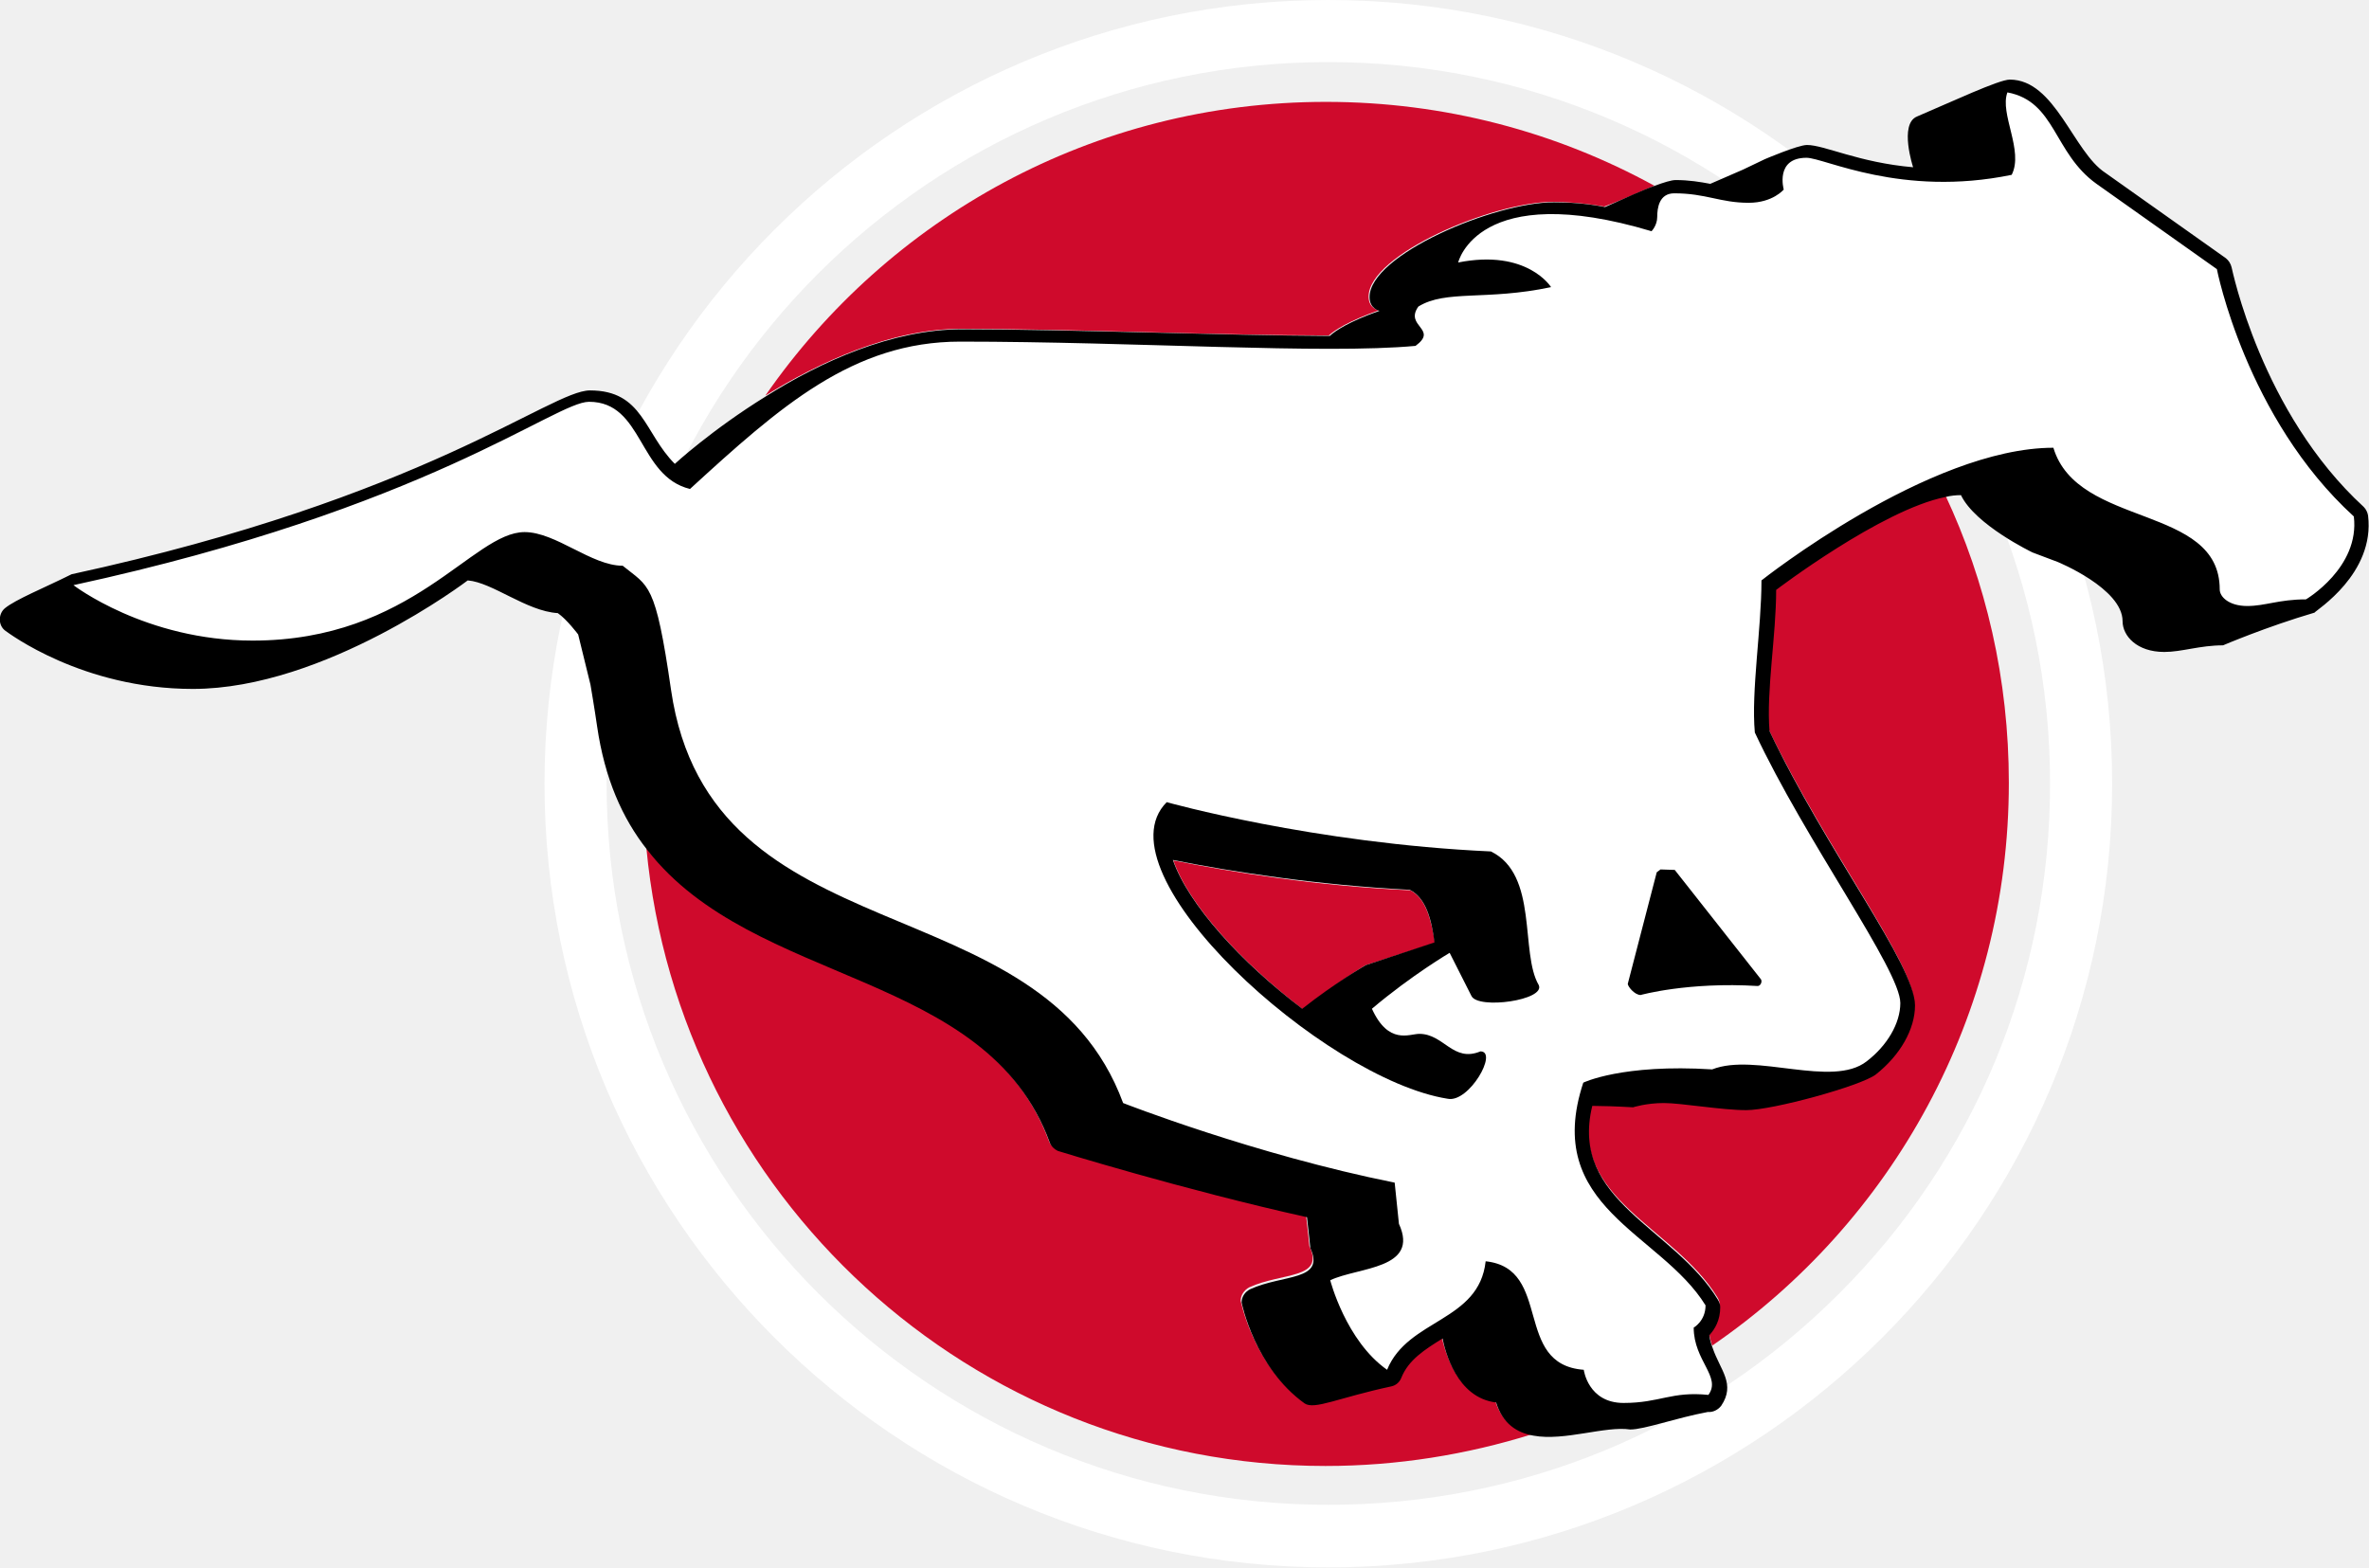
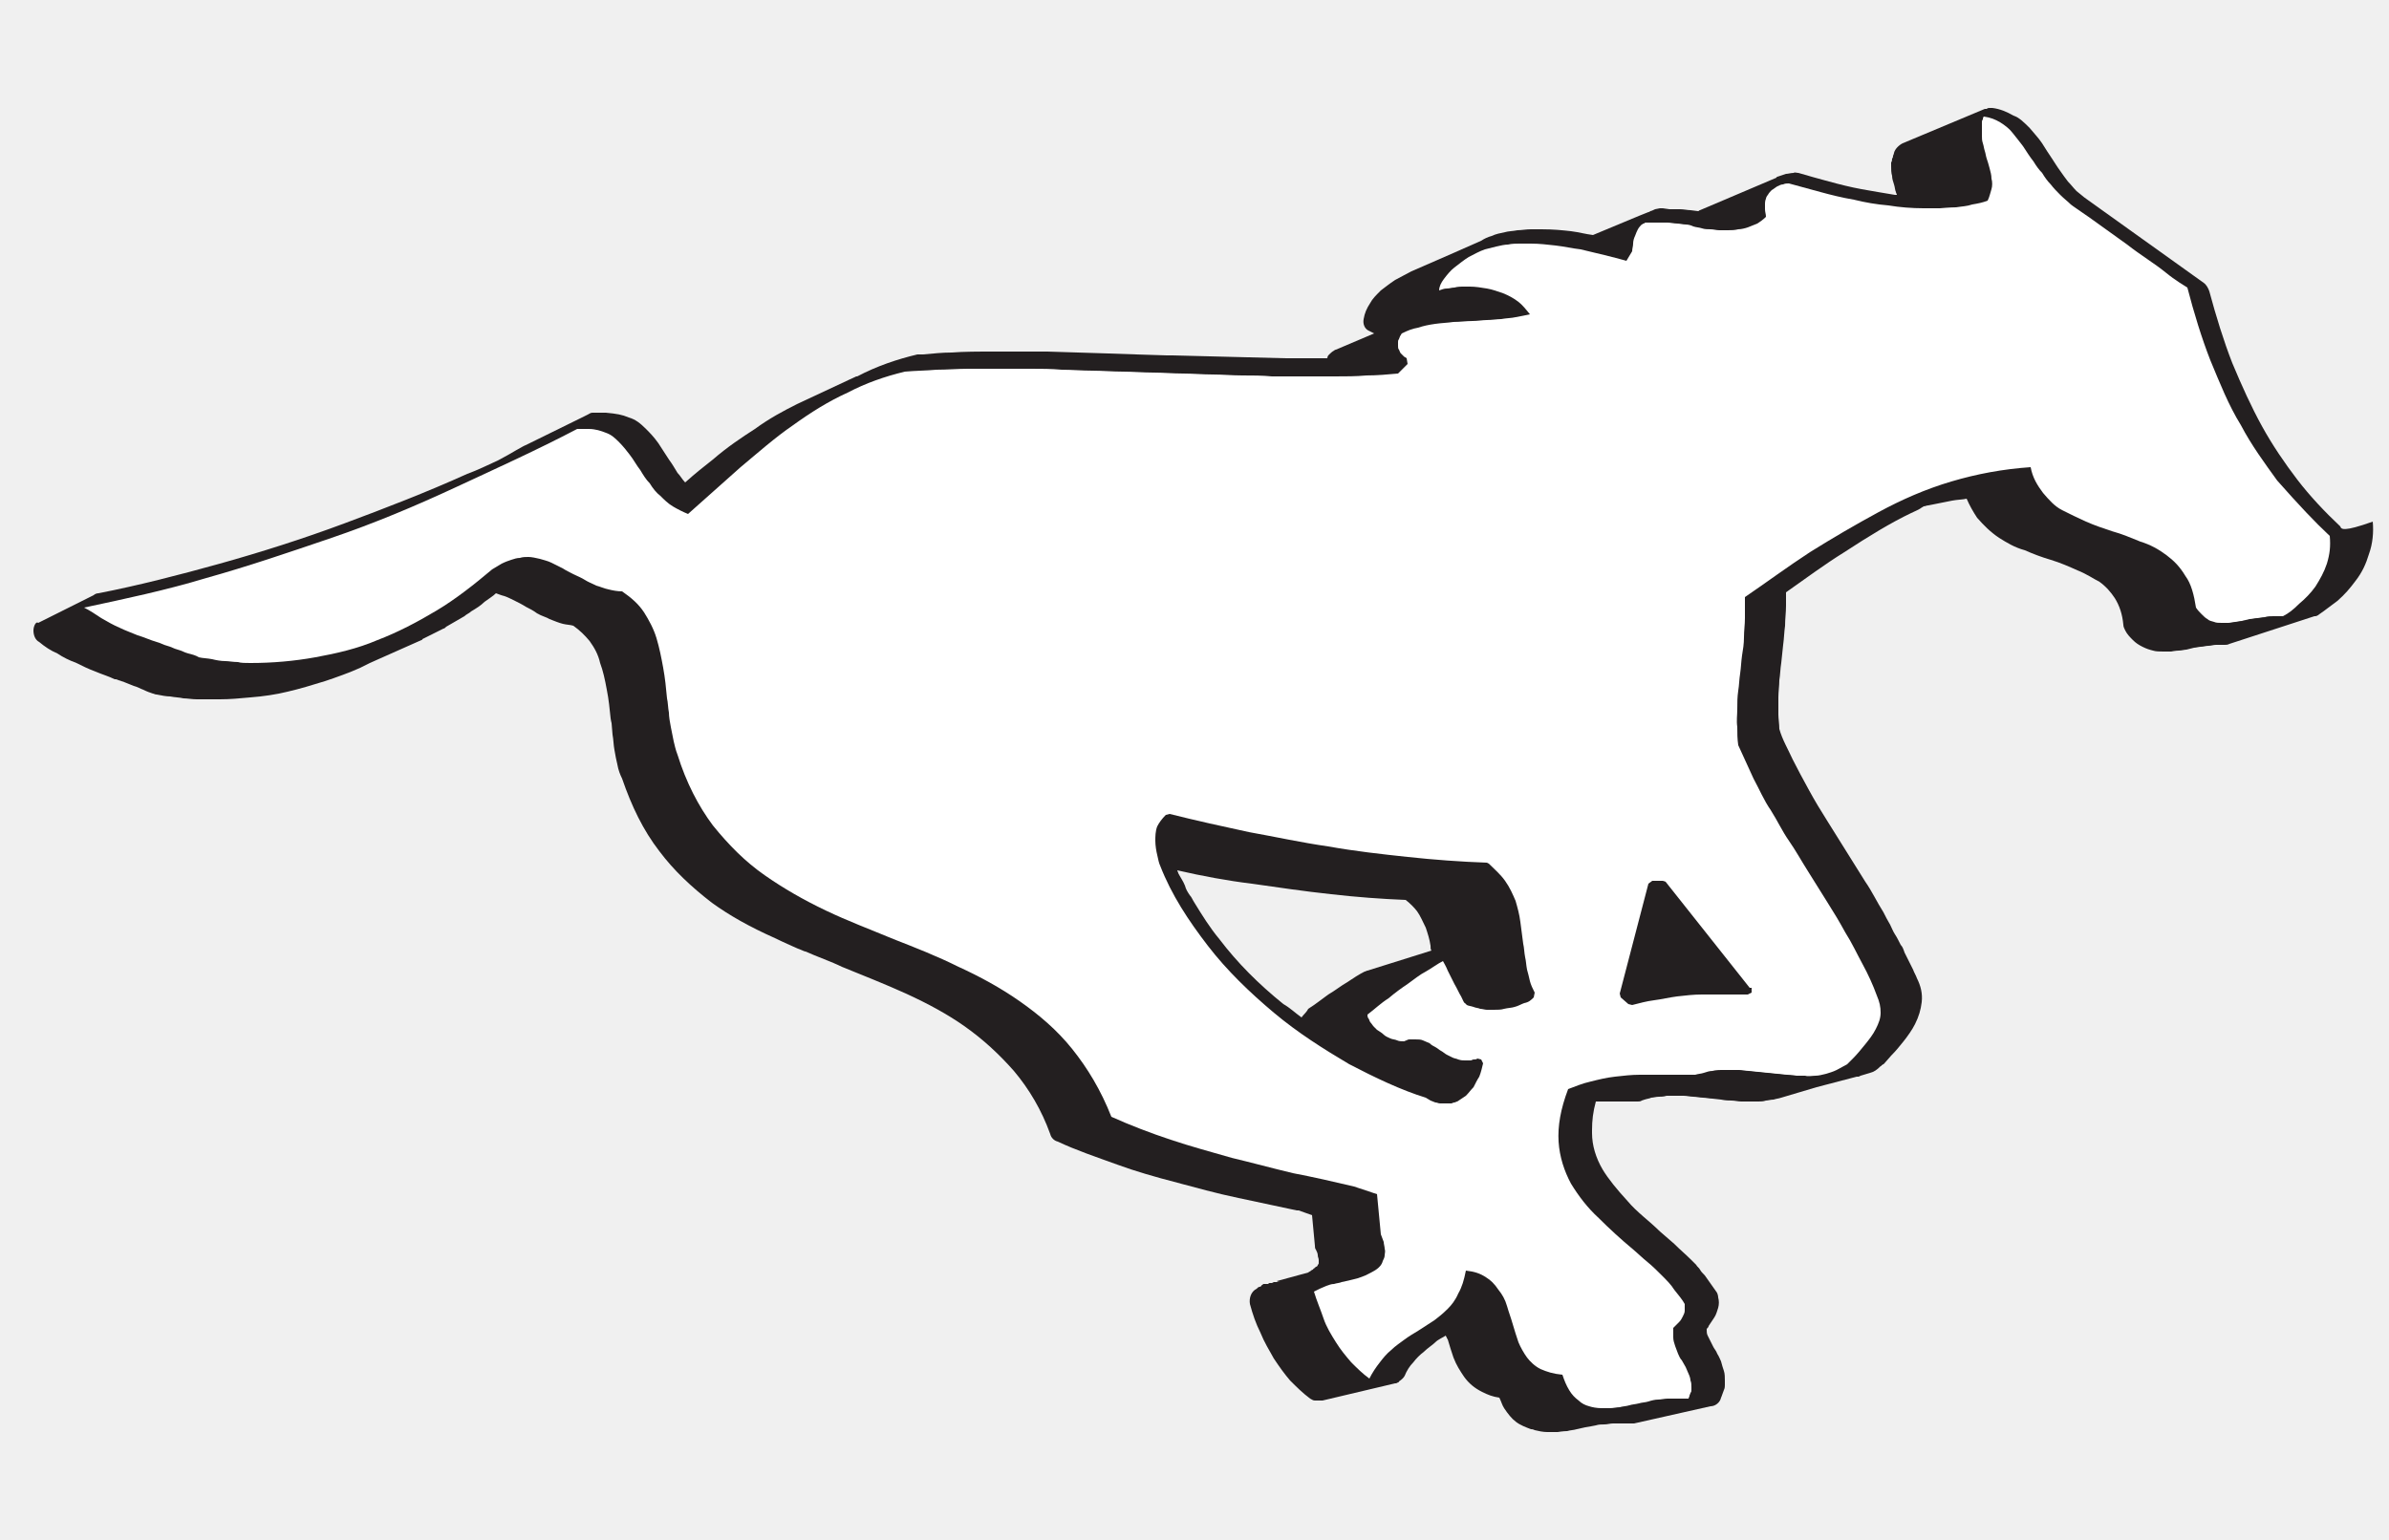
- <svg xmlns="http://www.w3.org/2000/svg" version="1.1" id="Layer_1" x="0px" y="0px" width="499.9px" height="330.8px" viewBox="0 0 499.9 330.8" style="enable-background:new 0 0 499.9 330.8;" xml:space="preserve">
-   <style type="text/css">
- 	.st0{fill:#FFFFFF;}
- 	.st1{fill:#CF0A2C;}
- </style>
-   <g>
-     <path class="st0" d="M280.3,330.8c-91.2,0-165.4-74.2-165.4-165.4S189.1,0,280.3,0c91.2,0,165.4,74.2,165.4,165.4   S371.5,330.8,280.3,330.8z M280.3,13.1c-84,0-152.3,68.3-152.3,152.2c0,84,68.3,152.3,152.3,152.3c40.7,0,79-15.8,107.7-44.5   c28.8-28.7,44.6-67,44.6-107.7C432.6,81.4,364.3,13.1,280.3,13.1z" />
-     <path class="st0" d="M280.3,3c-89.7,0-162.4,72.7-162.4,162.4s72.7,162.4,162.4,162.4s162.4-72.7,162.4-162.4S370,3,280.3,3z    M280.3,320.6c-85.7,0-155.3-69.5-155.3-155.3S194.6,10.1,280.3,10.1s155.3,69.5,155.3,155.3S366.1,320.6,280.3,320.6z" />
-     <path class="st0" d="M342.8,297.7c-6.1,0-8.9-4.2-9.8-7.2c-3.3-0.5-5.9-2-7.7-4.5c-1.7-2.4-2.6-5.3-3.4-8.2   c-1.5-5.2-2.7-8.7-6.8-9.7c-1.4,6.6-6.4,9.6-11.1,12.5c-4,2.4-7.7,4.8-9.5,9.1c-0.2,0.5-0.6,0.8-1.1,1c-0.2,0-0.3,0.1-0.5,0.1   c-0.3,0-0.7-0.1-0.9-0.3c-9.3-6.3-12.6-19.2-12.7-19.8c-0.2-0.8,0.2-1.6,0.9-1.9c1.7-0.8,3.8-1.3,5.9-1.9c3.4-0.9,7.3-1.8,8.2-3.8   c0.4-0.9,0.3-2.3-0.5-3.9c-0.1-0.2-0.1-0.4-0.2-0.5l-0.8-7.5c-28.8-6-56.1-16.7-56.4-16.8c-0.4-0.2-0.8-0.5-1-1   c-7.8-21.1-26.2-28.9-45.6-37c-22.3-9.3-45.3-19-49.9-50.5c-2.9-20-4.1-20.9-8-23.8c-0.4-0.3-0.8-0.6-1.2-0.9   c-3.6-0.2-7.2-2-10.7-3.8c-3.4-1.7-6.6-3.3-9.5-3.3c-3.5,0-7.5,2.9-12.6,6.6c-9.6,6.9-22.8,16.4-44.8,16.4   c-22.9,0-38.1-11.5-38.8-12c-0.5-0.4-0.8-1.1-0.6-1.7c0.1-0.6,0.6-1.1,1.3-1.3c52.8-11.4,81.2-25.8,96.5-33.6   c6.6-3.3,10.2-5.1,12.6-5.1c7.1,0,10.1,5.1,12.8,9.7c2.2,3.6,4.2,7.1,8.1,8.5c18.2-16.6,34-30.9,57.4-30.9c15,0,30.1,0.4,44.7,0.8   c12.4,0.3,24,0.7,33.8,0.7c7.1,0,12.6-0.2,16.9-0.5c0.5-0.4,0.6-0.6,0.7-0.7c-0.1-0.2-0.3-0.5-0.5-0.7c-0.9-1.1-2.5-3.2-0.4-6.2   c0.1-0.2,0.3-0.4,0.5-0.5c3.5-2.2,7.7-2.4,13-2.6c3.6-0.2,7.7-0.4,12.5-1.2c-1.8-1.4-5.1-3-10.2-3c-1.8,0-3.7,0.2-5.6,0.6   c-0.1,0-0.2,0-0.3,0c-0.5,0-0.9-0.2-1.2-0.5c-0.4-0.4-0.6-1-0.4-1.6c0.1-0.5,2.9-11.5,21.4-11.5c5.8,0,12.6,1.1,20.3,3.3   c0.1-0.3,0.2-0.7,0.2-1.1c0-6,3.7-6.7,5.2-6.7c3.7,0,6.3,0.6,8.8,1.1c2.2,0.5,4.2,0.9,6.9,0.9c2.9,0,4.7-1,5.5-1.7   c-0.2-1.3-0.3-3.6,1.1-5.4c1.2-1.6,3-2.4,5.6-2.4c1.1,0,2.8,0.5,5.2,1.2c5,1.5,13.3,3.9,23.8,3.9c4.4,0,8.8-0.4,13.1-1.2   c0.7-2.2,0-5.1-0.7-7.9c-0.8-3.1-1.5-6-0.6-8.6c0.2-0.7,0.9-1.1,1.6-1.1c0.1,0,0.2,0,0.3,0c6.6,1.2,9.3,5.8,11.9,10.3   c1.9,3.3,3.9,6.7,7.6,9.3l25.4,18c0.4,0.3,0.6,0.6,0.7,1.1c0.1,0.3,6.3,31.1,28.6,51.2c0.3,0.3,0.5,0.6,0.5,1.1   c1.4,11.5-10.5,18.6-11,18.8c-0.3,0.2-0.6,0.2-0.9,0.2c-3,0-5.1,0.4-7.2,0.8c-1.7,0.3-3.3,0.6-5.2,0.6c-4.7,0-7.5-2.6-7.5-5.2   c0-8.2-7.3-11-15.6-14.1c-7.5-2.8-15.9-6-19-14c-23.4,0.8-54,23.5-58.7,27.1c0,4.2-0.4,8.9-0.8,13.5c-0.5,6.2-1,12.5-0.7,17.3   c4.9,10.2,11.5,21.3,17.4,31.1c8.5,14.2,13.3,22.4,13.3,26.5c0,4.7-3,9.9-7.8,13.6c-2.3,1.7-5.3,2.5-9.4,2.5c-2.9,0-6-0.4-9.1-0.8   c-3-0.4-6-0.7-8.7-0.7c-2.4,0-4.3,0.3-5.8,0.9c-0.2,0.1-0.4,0.1-0.6,0.1h-0.1c-2.3-0.1-4.6-0.2-6.7-0.2c-11,0-17.1,1.9-19,2.6   c-5.1,16.4,3.8,23.8,13.3,31.7c4.6,3.9,9.4,7.9,12.6,13.1c0.2,0.3,0.3,0.6,0.3,0.9c0,2.9-1.5,4.7-2.5,5.6c0.2,2.5,1.2,4.5,2.1,6.3   c1.3,2.6,2.7,5.2,0.7,8.1c-0.3,0.5-0.8,0.7-1.4,0.7c-0.1,0-0.1,0-0.2,0c-0.9-0.1-1.8-0.1-2.7-0.1c-2.5,0-4.5,0.4-6.6,0.8   C348.9,297.2,346.4,297.7,342.8,297.7z M246.8,171.2c-1.9,2.4-2.2,5.8-0.8,10c5.9,18.2,39.4,45.7,59.8,49c0.1,0,0.2,0,0.2,0   c0.9,0,2.3-1,3.5-2.5s1.9-3,2.2-3.9c-0.6,0.2-1.3,0.2-1.9,0.2c-2.5,0-4.3-1.2-5.9-2.3c-1.5-1-2.8-1.9-4.5-1.9   c-0.2,0-0.6,0.1-0.9,0.1c-0.6,0.1-1.4,0.2-2.3,0.2c-3.6,0-6.3-2.2-8.3-6.7c-0.3-0.7-0.1-1.5,0.4-2c8.4-7.1,16.3-11.7,16.7-11.9   c0.3-0.2,0.6-0.2,0.8-0.2c0.2,0,0.3,0,0.5,0.1c0.4,0.1,0.8,0.4,1,0.9l4.5,9c0.2,0.2,1.2,0.6,3.4,0.6c3.5,0,6.6-0.9,7.6-1.6   c-1.5-2.9-1.9-6.7-2.3-10.8c-0.7-6.6-1.4-13.4-6.5-16.1C280.9,179.9,252.5,172.7,246.8,171.2z M345.2,207.5   c0.2,0.3,0.6,0.6,0.9,0.8c1.7-0.4,8.9-2.1,19.2-2.1c1.2,0,2.5,0,3.7,0.1l-16.6-21H351L345.2,207.5z" />
-     <g>
-       <path class="st1" d="M349.1,39.2c-20.6-11.3-44.2-17.7-69.3-17.7c-49.1,0-92.3,24.5-118.3,62c11.3-7,26.4-14.1,41.3-14.1    c22.9,0,55.2,1.4,77.6,1.4c1.2-1.1,4.1-3,10.5-5.3c0,0-2.1-0.4-2.1-2.9c0-8.9,26.2-20,38.9-20c3.1,0,6.8,0.3,10.8,1    C343.1,41.9,346.5,40.2,349.1,39.2z" />
-       <path class="st1" d="M374.6,124.1c0,9.6-2.1,21.3-1.4,29.8c12.1,25.3,30.7,49.3,30.7,57.9c0,5.2-3,10.6-8.3,14.6    c-3.1,2.5-21.6,7.5-27.3,7.5c-5.1,0-13.6-1.5-17.4-1.5c-3.7,0-6.5,0.9-6.5,0.9c-3.6-0.2-6.9-0.3-8.6-0.3    c-4.9,20.1,17.3,25.7,26.6,40.8c0.3,0.5,0.5,1,0.5,1.6c0,2.7-1.1,4.7-2.3,5.9c0.2,0.9,0.4,1.9,0.7,2.7    c37.8-25.9,62.6-69.5,62.6-118.8c0-21.8-4.8-42.4-13.5-60.9C396.7,107.2,374.6,124.1,374.6,124.1z" />
-       <path class="st1" d="M315.5,295.6c-8.4-0.9-10.7-11.1-11.3-13.5c-3.7,2.3-7.2,4.6-8.7,8.3c-0.4,1-1.2,1.6-2.1,1.8    c-11.2,2.4-16.2,5-18.3,3.6c-10.6-7.6-13.3-21.3-13.3-21.3c0-1.1,0.7-2.2,1.8-2.8c7-3.2,16-1.7,12.7-8.7c0,0-0.4-4.1-0.7-6.5    c-26.1-5.8-52.6-14-52.6-14c-0.8-0.3-1.4-0.9-1.7-1.8c-13.5-36.4-62.4-32.9-84.9-61.7c6.9,73.1,68.4,130.4,143.3,130.4    c15.2,0,29.8-2.4,43.6-6.7C319.8,302,316.9,300.1,315.5,295.6z" />
-     </g>
-     <path class="st1" d="M288.2,203.7l14.6-4.7c-0.8-4.9-1.9-9.4-5.2-11.1c-19.6-0.9-37.5-3.8-50-6.3c3.3,9.5,14.6,21.7,27.3,31.4   C282.1,207.4,287.9,203.8,288.2,203.7z" />
-     <path d="M499.7,108.8c-0.1-0.6-0.4-1.3-0.9-1.8c-21.7-19.9-27.8-50.3-27.9-50.6c-0.2-0.8-0.6-1.4-1.2-1.9l-25.4-18   c-6.8-4.4-10.6-19.7-20.2-19.7c-2.3,0-12.3,4.7-19.6,7.8c-3.8,1.6-0.8,10.7-0.8,10.7c-11.5-1-18.7-4.7-22.4-4.7c-1.9,0-8.9,3-8.9,3   l-4.6,2.2c0,0-4.6,2-6.9,3c-2.1-0.4-4.5-0.8-7.3-0.8c-0.9,0-2.5,0.5-4.4,1.2c-2.6,0.9-6,2.5-10.5,4.5c-4.1-0.8-7.7-1-10.8-1   c-12.6,0-38.9,11.1-38.9,20c0,2.5,2.1,2.9,2.1,2.9c-6.5,2.3-9.3,4.2-10.5,5.3c-22.3-0.1-54.8-1.4-77.6-1.4   c-14.8,0-29.9,6.9-41.3,14.1c-11.5,7.1-19.3,14.3-19.3,14.3c-6.5-6.5-6.7-15.5-17.9-15.5c-8.4,0-34.7,22.6-109.4,38.8   c-5.8,2.9-11.8,5.3-14.1,7.2c-1.4,1.2-1.4,3.6,0.1,4.7c0.7,0.5,16.3,12.3,39.6,12.3c27.9,0,58-22.9,58-22.9   c5.2,0.4,12.4,6.5,19,6.9c1.9,1.3,4.3,4.5,4.3,4.5l2.6,10.6c0,0,0.9,5.3,1.4,8.8c1.6,11,5.3,19.4,10.6,26.1   c22.5,28.9,71.5,25.2,84.9,61.7c0.3,0.8,0.9,1.4,1.7,1.8c0,0,26.5,8.2,52.6,14c0.3,2.5,0.7,6.5,0.7,6.5c3.2,7-5.7,5.5-12.7,8.7   c-1,0.5-1.8,1.5-1.8,2.8c0,0,2.7,13.7,13.3,21.3c2.1,1.4,7.1-1.2,18.3-3.6c0.9-0.2,1.7-0.8,2.1-1.8c1.5-3.8,5-6,8.7-8.3   c0.5,2.5,2.9,12.5,11.3,13.5c1.4,4.5,4.4,6.4,7.9,7c6.5,1.2,15.2-2.1,20.4-1.3c3,0,9.5-2.4,16.4-3.7c1,0.1,2.1-0.4,2.8-1.3   c3.1-4.6-0.2-7.5-1.8-12.2c-0.3-0.8-0.6-1.7-0.7-2.7c1.2-1.3,2.3-3.2,2.3-5.9c0-0.6-0.2-1.1-0.5-1.6c-9.2-15.2-31.4-20.8-26.5-40.9   c1.8,0,5.2,0.1,8.6,0.3c0,0,2.8-0.9,6.5-0.9s12.2,1.5,17.4,1.5c5.6,0,24.1-5.1,27.3-7.5c5.2-4.1,8.3-9.6,8.3-14.6   c0-8.6-18.7-32.6-30.7-57.9c-0.7-8.5,1.4-20.1,1.4-29.8c0,0,22.2-16.9,35.7-19.6c1.1-0.3,2.3-0.4,3.3-0.4   c3,6.3,15.1,12.1,15.1,12.1l5.3,2c0,0,13.7,5.6,13.7,12.5c0,3.1,3,6.5,8.8,6.5c3.7,0,7.5-1.4,12.4-1.4c0,0,9.1-3.9,19.3-6.9   C488.7,128.8,501.2,121.1,499.7,108.8z M486.6,126.5c-5.7,0-8.6,1.4-12.4,1.4s-5.8-1.9-5.8-3.5c0-18-30-12.9-35.1-29.9   c-26.3,0-61.6,28-61.6,28c0,10.2-2.2,23.4-1.4,32.1c10.7,22.9,30.7,50.1,30.7,57.1c0,4.3-2.8,9-7.1,12.3   c-7.3,5.7-23.5-1.9-32.6,1.7c-19-1.2-27.2,2.8-27.2,2.8c-8.7,26.4,16.3,31.6,25.8,47c0,3.3-2.5,4.7-2.5,4.7c0,7,5.9,10.4,3.1,14.2   c-7.8-0.8-10.2,1.7-17.9,1.7c-7.5,0-8.4-7-8.4-7c-15-1.1-6.5-21.4-20.7-22.9c-1.4,12.8-16.4,12.1-20.8,22.9   c-8.7-6.1-12-18.9-12-18.9c5.9-2.8,18.9-2.3,14.5-11.9l-0.9-8.7c-29.5-5.9-57.3-16.8-57.3-16.8c-17.4-47.2-87.1-30.1-95.4-87.2   c-3.3-22.9-4.7-21.7-10.2-26.2c-6.6,0-14.1-7.1-20.7-7.1c-11,0-23.6,22.9-57.4,22.9c-22.6,0-37.8-11.7-37.8-11.7   c74.7-16.2,101.6-38.7,108.8-38.7c11.5,0,10.3,15.7,21.3,18.4c19-17.4,34.4-31.1,57-31.1c37,0,76.6,2.7,96.1,0.9   c4.9-3.6-2.4-4.1,0.6-8.3c5.8-3.6,14.3-1.2,28-4.1c0,0-5-8.1-19.6-5.2c0,0,4.1-17.6,40.8-6.6c0,0,1.2-1.2,1.2-3c0-1.9,0.4-5,3.6-5   c6.7,0,9.7,2,15.7,2c5.1,0,7.4-2.8,7.4-2.8s-1.9-6.7,4.8-6.7c3.8,0,20,8.4,43.3,3.6c2.6-5.1-2.6-12.9-0.9-17.4   c10.2,1.9,9.7,12.8,18.8,19.3l25.4,18c0,0,6.1,31.4,28.9,52.2C498,119.8,486.6,126.5,486.6,126.5z" />
-     <path d="M314.6,179.7c-37.5-1.7-68.4-10.4-68.4-10.4c-14.9,14.9,33.2,58.5,59.3,62.6c4.5,0.9,10.7-10,6.9-10   c-5.8,2.4-7.7-3.7-12.9-3.7c-2.1,0-6.5,2.4-10-5.3c8.4-7.1,16.4-11.8,16.4-11.8l4.6,9.1c1.4,2.9,15.7,0.9,14.2-2.3   C320.7,201.1,324.7,184.6,314.6,179.7z M288.2,203.7c-0.3,0.2-6.3,3.6-13.4,9.2c-12.8-9.7-24-21.9-27.3-31.4   c12.5,2.5,30.5,5.3,50,6.3c3.4,1.7,4.6,6.3,5.2,11.1L288.2,203.7z" />
-     <path d="M350.4,183.5l-0.8,0.6l-6.1,23.5c-0.1,0.5,1.4,2.4,2.7,2.4c0,0,10-2.8,24.7-1.9c0.6,0,1-0.9,0.7-1.4l-18.2-23.1   L350.4,183.5z" />
-   </g>
+ <svg xmlns="http://www.w3.org/2000/svg" viewBox="0 0 250 161.2">
+   <path class="st0" d="M244.9 55.1c-1.6-1.5-3.2-3.2-4.5-4.9-1.3-1.7-2.6-3.6-3.7-5.6-1.1-2-2.1-4.2-3.1-6.6-.9-2.3-1.7-4.9-2.4-7.5-.1-.3-.3-.7-.6-.9l-12.3-8.8c-.3-.2-.6-.5-1-.8-.3-.3-.6-.7-.9-1-.3-.4-.6-.8-.8-1.1-.3-.4-.6-.9-.8-1.2-.4-.6-.8-1.2-1.1-1.7-.4-.6-.9-1.1-1.3-1.6-.6-.6-1.1-1.1-1.7-1.3-.7-.4-1.4-.7-2.2-.8h-.3c-.1 0-.2 0-.3.1h-.2l-8.6 3.6c-.4.2-.8.6-.9 1 0 .1-.1.3-.1.3 0 .1 0 .2-.1.3 0 .1 0 .3-.1.4v.4c0 .3 0 .7.1 1 0 .3.1.6.2.9s.1.6.2.8c0 .1.1.2.1.3h-.2c-1.2-.2-2.4-.4-3.5-.6-1.1-.2-2.3-.5-3.4-.8-1.1-.3-2.2-.6-3.2-.9-.2 0-.4-.1-.5 0-.3 0-.6.1-.8.1l-.9.3s-.1 0-.1.1l-8 3.4c-.1 0-.1.1-.2.1l-.8-.1c-.3 0-.7-.1-1.1-.1h-1.1c-.1 0-.6-.1-.7-.1h-.3c-.1 0-.4.1-.5.1 0 0-.4.2-.5.2 0 0-.1.1-.2.1l-1 .4-4.8 2c-.8-.1-1.5-.3-2.3-.4-.9-.1-1.8-.2-3.1-.2h-1.1c-.5 0-1 .1-1.4.1-.5.1-1 .1-1.3.2-.5.1-1 .2-1.4.4-.4.1-.8.3-1.1.5l-3.4 1.5-3.9 1.7c-.6.3-1.1.6-1.7.9-.6.4-1.1.8-1.5 1.1-.5.5-.9.9-1.1 1.3-.4.6-.6 1.1-.7 1.7-.1.5.1 1 .5 1.2l.6.3-4 1.7c-.1 0-.2.1-.2.1.1 0 .1-.1.2-.1-.1 0-.1.1-.2.1-.2.1-.4.3-.5.4s-.2.2-.2.4h-4.4l-11.8-.3h-.6l-3.2-.1-2.9-.1-3.2-.1-3.2-.1h-6.7s-2.2 0-3.3.1c-1 0-1.9.1-3 .2H96c-2.1.5-4.2 1.2-6.3 2.3h-.1l-6.2 2.9c-1.4.7-2.9 1.5-4.4 2.6-1.4.9-2.9 1.9-4.4 3.2-.9.7-1.9 1.5-2.9 2.4-.3-.3-.5-.7-.8-1-.3-.5-.6-1-.9-1.4-.4-.6-.7-1.1-1.1-1.7-.5-.7-.9-1.1-1.3-1.5-.6-.6-1.1-1-1.8-1.2-.7-.3-1.3-.4-2.4-.5H62c-.2 0-.3.1-.5.2l-.6.3-5.9 2.9c-.1 0-1.8 1-1.8 1l-1.1.6c-1.1.5-2.1 1-3.2 1.4-4.2 1.9-8.6 3.6-12.9 5.2s-8.7 3-13 4.2-8.6 2.3-12.7 3.1c-.2 0-.4.1-.5.2L4 65.2c-.2-.2-.5.3-.5.8s.2 1 .6 1.2c.6.5 1.2.9 1.9 1.2.6.4 1.2.7 2 1 .6.3 1.2.6 2 .9.7.3 1.4.5 2 .8h.1c.1 0 .3.1.3.1l.6.2 1 .4c.4.1.7.3 1 .4.4.2.7.3 1 .4.1 0 .2.1.4.1.5.1 1 .2 1.4.2.5.1 1 .1 1.4.2.4 0 .9.1 1.4.1H23c1.1 0 2.1-.1 3.2-.2 1.3-.1 2.7-.3 3.9-.6 1.3-.3 2.6-.7 3.9-1.1 1.2-.4 2.6-.9 3.7-1.4l1-.5 5.4-2.4s.1 0 .1-.1l2.2-1.1c.1 0 .2-.1.3-.2.7-.4 1.2-.7 1.9-1.1.2-.2.5-.3.7-.5.5-.3 1-.6 1.4-1 .4-.3.9-.6 1.2-.9.3.1.5.2.9.3.3.1.7.3 1.1.5.4.2.8.4 1.1.6.4.2.8.4 1.2.7.5.3 1 .4 1.3.6.5.2 1 .4 1.4.5.4.1.8.1 1.1.2.7.5 1.2 1 1.7 1.6.5.7.9 1.4 1.1 2.3.3.8.5 1.7.7 2.8.2 1 .3 2 .4 3 0 .1.1.5.1.5l.1 1.2c.1.5.1 1.1.2 1.6.1.6.2 1.1.3 1.5.1.6.3 1.1.5 1.5 1 2.9 2.2 5.4 3.9 7.6 1.5 2 3.3 3.7 5.5 5.4 1.8 1.3 3.9 2.5 6.6 3.7.8.4 2.4 1.1 2.4 1.1s.3.1.5.2.3.1.3.1c1.1.5 2.8 1.1 3.8 1.6 2.2.9 4.5 1.8 6.7 2.8 2.4 1.1 4.4 2.2 6.1 3.4 2 1.4 3.7 3 5.2 4.7 1.6 1.9 2.9 4.1 3.8 6.6.1.4.4.7.8.8 1.9.9 4 1.6 6.2 2.4 1.9.7 4 1.3 6.3 1.9 1.9.5 4 1.1 6.4 1.6l6.1 1.3h.2l1.4.5.3 3.2c0 .1 0 .3.1.4.1.2.2.4.2.6s.1.3.1.5v.3c0 .1 0 .1-.1.2 0 .1-.1.2-.2.2l-.1.1c-.1.1-.2.1-.2.2 0 0-.1 0-.2.1s-.2.1-.3.2l-3.3.9h.4c-.1 0-.3 0-.4.1h-.3l-.2.1h-.2c-.1 0-.1 0-.2.1h-.5l-.1.1s-.1 0-.1.1c0 0-.1.1-.2.1s-.2.1-.3.2c-.6.3-.8 1-.7 1.6.3 1.1.6 2 1.1 3 .4 1 .9 1.8 1.4 2.7.6.9 1.1 1.6 1.7 2.3.7.7 1.3 1.3 2.1 1.9.2.1.3.2.5.2h.8l7.6-1.8h.1l.2-.1s.1 0 .1-.1c.3-.2.5-.4.6-.6.2-.5.5-1 .9-1.4.3-.4.7-.8 1.1-1.1.4-.4.9-.7 1.2-1s.8-.5 1.1-.7c0 .1.1.2.1.2 0 .1.1.2.1.2.2.7.4 1.3.6 1.9.3.8.7 1.4 1.1 2 .5.7 1.1 1.2 1.9 1.6.6.3 1.1.5 1.8.6.2.4.3.8.5 1.1.4.6.8 1.1 1.2 1.4.5.4 1.1.6 1.6.8.1 0 .2 0 .4.1.4.1.9.2 1.3.2h1.1s.6-.1 1-.1c.3-.1.7-.1 1-.2l.9-.2c.1 0 1.1-.2 1.1-.2.3-.1.6-.1.9-.1s.6-.1.9-.1h2.2l8-1.8c.5 0 1-.4 1.1-.9.1-.2.1-.3.3-.8.1-.2.1-.4.1-.5v-.5c0-.3 0-.7-.1-1s-.2-.6-.3-1c-.1-.2-.2-.5-.4-.8-.1-.3-.3-.5-.4-.7l-.3-.6-.3-.6c-.1-.2-.1-.4-.1-.6v-.1c.1-.1.2-.2.2-.3l.6-.9c.2-.3.3-.7.4-1 .1-.4.1-.7 0-1.1 0-.2-.1-.5-.2-.6-.4-.6-.8-1.1-1.2-1.7-.2-.2-.4-.4-.5-.6s-.3-.3-.4-.5l-.6-.6c-.5-.5-1.1-1-1.7-1.6l-1.5-1.3c-1.1-1.1-2.4-2-3.4-3.2-1.1-1.2-2-2.3-2.6-3.3-.7-1.2-1.1-2.5-1.1-3.8v-.3c0-1 .1-1.9.4-3h4.4c.1 0 .3 0 .4-.1l.3-.1c.3-.1.5-.1.7-.2.2 0 .5-.1.8-.1.2 0 .5 0 .8-.1h1.8c.3 0 .7.1 1 .1s.7.1 1 .1.7.1 1 .1l.9.1c.5.1.8.1 1.1.1s.7.1 1 .1h1.8c.3 0 .5 0 .8-.1.2 0 .5-.1.8-.1.3-.1.5-.1.8-.2l3.7-1.1 4.2-1.1h.2l.2-.1c.3-.1.7-.2 1-.3.4-.1.7-.3 1.1-.7 0 0 .1 0 .1-.1.1 0 .1-.1.2-.1l.1-.1.7-.8c.5-.5.9-1 1.3-1.5s.9-1.2 1.2-1.8c.4-.8.6-1.5.7-2.3.1-.9-.1-1.7-.5-2.5-.1-.3-.3-.6-.4-.9l-.9-1.8c-.1-.3-.2-.6-.4-.8-.2-.4-.4-.8-.6-1.1-.2-.3-.3-.6-.5-1-.3-.5-.5-.9-.7-1.3-.7-1.1-1.2-2.2-1.9-3.2l-2-3.2c-.7-1.1-1.3-2.1-2-3.2s-1.3-2.1-1.9-3.2c-.6-1.1-1.2-2.2-1.7-3.2-.5-1.1-1.1-2.1-1.4-3.2 0-.5-.1-1.1-.1-1.5V73c0-.6.1-1.2.1-1.8.1-.6.1-1.2.2-1.8l.2-1.9c.1-.7.1-1.3.2-2 0-.7.1-1.4.1-2.1V62c2-1.4 4-2.9 6.1-4.2 2.6-1.7 4.9-3.1 7-4.1.4-.2.7-.3 1-.5.1-.1.2-.1.3-.2.2 0 .3-.1.5-.1.9-.2 1.6-.3 2.5-.5.5-.1 1.1-.1 1.5-.2.3.7.7 1.4 1.1 2 .7.8 1.4 1.5 2.3 2.1.8.5 1.6 1 2.7 1.3.9.4 1.7.7 2.7 1 1 .3 1.9.7 2.8 1.1 1 .4 1.7.9 2.3 1.2.7.5 1.2 1.1 1.6 1.7.5.8.8 1.7.9 2.8 0 .2.1.4.2.6.2.4.5.7.8 1 .3.3.6.5 1 .7.4.2.7.3 1.1.4.3.1.7.1 1.1.1h.8s.5-.1.8-.1.6-.1.8-.1l.8-.2c.2 0 .5-.1.7-.1.3 0 .5-.1.8-.1s.5-.1.8-.1h.9c.2 0 .3 0 .5-.1l8.9-2.9h.1c.1 0 .3-.1.4-.2.6-.4 1.2-.9 1.9-1.4.8-.7 1.3-1.3 1.9-2.1.7-.9 1.1-1.8 1.4-2.8.4-1.1.5-2.3.4-3.4-3.1 1.1-3.3.8-3.4.5zm-108.7 51.4c-.7-.5-1.2-1-1.9-1.4-2.6-2.1-4.8-4.3-6.7-6.8-1-1.2-1.8-2.5-2.6-3.8-.2-.3-.3-.6-.5-.8-.2-.3-.4-.6-.5-1-.2-.5-.5-.9-.7-1.3 0-.1-.1-.2-.1-.3 2.6.6 5.3 1.1 7.8 1.4 2.8.4 5.5.8 8.3 1.1 2.6.3 5.3.5 7.8.6.5.4.9.8 1.2 1.2s.6 1.1.9 1.7c.2.6.4 1.2.5 1.9 0 .2 0 .4.1.5l-6.7 2.1c-.1 0-.2.1-.3.1-.6.3-1.2.7-1.8 1.1-.7.4-1.3.9-2 1.3-.7.5-1.3 1-2.1 1.5-.2.4-.5.6-.7.9zm-4.1 27.9c0 .1 0 .1 0 0 0 0 .1 0 0 0 .1 0 .1 0 0 0z" fill="#231F20" />
+   <path class="st1" d="M243.8 56.1c.1 1.1 0 1.9-.3 2.9-.3.9-.7 1.6-1.2 2.4-.5.7-1.1 1.3-1.7 1.8-.6.6-1.1 1-1.7 1.3h-1c-.3 0-.6 0-.9.1-.3 0-.6.1-.8.1-.3 0-.5.1-.8.1-.3.1-.5.1-.8.2-.3 0-.5.1-.7.1s-.5.1-.7.1h-.7c-.3 0-.6 0-.8-.1-.3-.1-.5-.1-.7-.3-.2-.1-.4-.3-.6-.5-.2-.2-.4-.4-.6-.7-.2-1.3-.5-2.5-1.1-3.3-.6-1-1.2-1.6-2-2.2-.8-.6-1.7-1.1-2.7-1.4-1-.4-1.9-.8-3-1.1-.9-.3-1.8-.6-2.7-1s-1.7-.8-2.5-1.2-1.4-1.1-2-1.8c-.6-.8-1.1-1.6-1.3-2.7-2.9.2-5.6.7-8.3 1.5s-5.2 1.9-7.6 3.2-4.8 2.7-7.2 4.2c-2.3 1.5-4.6 3.2-6.8 4.7v2.2c0 .7-.1 1.3-.1 2s-.1 1.3-.2 1.9c-.1.7-.1 1.2-.2 1.9-.1.6-.1 1.2-.2 1.8-.1.7-.1 1.2-.1 1.9s-.1 1.2 0 1.9c0 .7 0 1.2.1 1.9.5 1.1 1.1 2.4 1.6 3.5.6 1.1 1.1 2.3 1.8 3.3.7 1.1 1.2 2.2 1.9 3.2s1.3 2.1 2 3.2 1.3 2.1 2 3.2 1.3 2.1 1.9 3.2c.7 1.1 1.2 2.2 1.8 3.3.6 1.1 1.1 2.2 1.5 3.3.3.7.4 1.2.4 1.8 0 .6-.2 1.1-.5 1.7-.3.6-.7 1.1-1.1 1.6-.4.5-.9 1.1-1.3 1.5l-.6.6c-.4.2-.7.4-1.1.6s-.8.3-1.1.4c-.4.1-.8.2-1.1.2s-.8.1-1.1 0h-.9s-.6-.1-1-.1c-.3 0-.7-.1-1-.1-.3 0-.7-.1-1-.1s-.7-.1-1-.1-.7-.1-1-.1-.7-.1-1-.1h-1.9s-.6 0-.9.1c-.3 0-.6.1-.9.2-.3.1-.6.1-.9.2h-5.8c-.9 0-1.7.1-2.6.2-.9.1-1.7.3-2.5.5-.9.2-1.6.5-2.4.8-.8 2.1-1.1 3.9-1 5.5.1 1.6.6 3.1 1.3 4.4.8 1.3 1.7 2.5 2.9 3.6 1.1 1.1 2.3 2.2 3.5 3.2.6.5 1.1 1 1.6 1.4s1.1 1 1.5 1.4c.5.5 1 1 1.3 1.5.4.5.9 1.1 1.1 1.5v.7c0 .2-.1.4-.2.6s-.2.4-.4.6l-.6.6v1c0 .3.1.6.2.9.1.3.2.5.3.8.1.2.2.5.4.7.1.2.3.5.4.7.1.2.2.5.3.7.1.2.2.5.2.7.1.2.1.5.1.7v.3c0 .1 0 .2-.1.3 0 .1-.1.2-.1.3 0 .1-.1.2-.1.3h-2.2c-.3 0-.7.1-1 .1s-.7.1-1 .2c-.3.1-.7.1-1 .2-.4.1-.7.1-1 .2-.3.1-.7.1-1 .2-.3 0-.7.1-1 .1h-.9c-.5 0-1-.1-1.3-.2-.4-.1-.8-.3-1.1-.6-.4-.3-.7-.6-1-1.1s-.5-1-.7-1.6c-1-.1-1.6-.3-2.3-.6-.6-.3-1.1-.8-1.4-1.2s-.7-1.1-.9-1.6c-.2-.6-.4-1.2-.6-1.9-.2-.7-.4-1.2-.6-1.9s-.5-1.2-.9-1.7c-.4-.6-.8-1-1.3-1.3-.6-.4-1.2-.6-2.1-.7-.2 1-.4 1.7-.8 2.4-.3.7-.7 1.2-1.1 1.6-.5.5-1 .9-1.4 1.2-.6.4-1.1.7-1.7 1.1-.5.3-1 .6-1.4.9s-1 .7-1.4 1.1c-.5.4-.9.9-1.2 1.3-.4.5-.8 1.1-1.1 1.7-.7-.5-1.3-1.1-1.9-1.7-.6-.7-1.1-1.3-1.6-2.1s-1-1.6-1.3-2.5-.7-1.8-1-2.8l.6-.3c.2-.1.5-.2.7-.3.3-.1.5-.2.8-.2.3-.1.6-.1.8-.2.5-.1.9-.2 1.3-.3.5-.1.9-.3 1.2-.4.4-.2.8-.4 1.1-.6s.6-.5.7-.9c.1-.2.2-.4.2-.6s.1-.4 0-.7c0-.2-.1-.5-.1-.7-.1-.3-.2-.5-.3-.8l-.4-4.2-2.4-.8c-2.1-.5-4.3-1-6.4-1.4-2.1-.5-4.3-1.1-6.4-1.6-2.1-.6-4.3-1.2-6.4-1.9s-4.2-1.5-6.2-2.4c-1.1-2.8-2.5-5.1-4.1-7.1-1.6-2-3.5-3.6-5.5-5s-4.2-2.6-6.4-3.6c-2.2-1.1-4.5-2-6.8-2.9-2.4-1-4.8-1.9-7.1-3S82 93 80 91.6c-2-1.4-3.7-3.1-5.4-5.2-1.5-2-2.8-4.5-3.7-7.4-.2-.5-.3-1-.4-1.4l-.3-1.5c-.1-.5-.2-1.1-.2-1.5-.1-.5-.1-1.1-.2-1.5-.1-1.1-.2-2.1-.4-3.2s-.4-2.1-.7-3.1c-.3-1-.8-1.9-1.3-2.7-.6-.9-1.3-1.5-2.3-2.2-.5 0-1-.1-1.4-.2-.5-.1-.9-.3-1.3-.4-.4-.2-.9-.4-1.2-.6s-.8-.4-1.2-.6c-.4-.2-.8-.4-1.1-.6l-1.2-.6c-.4-.2-.9-.3-1.2-.4-.4-.1-.9-.2-1.2-.2-.3 0-.6 0-.9.1-.3 0-.6.1-.9.2s-.6.2-1 .4c-.3.2-.7.4-1 .6-1.9 1.6-3.8 3.1-5.8 4.3-2 1.2-4.1 2.3-6.2 3.1-2.1.9-4.3 1.4-6.5 1.8-2.2.4-4.5.6-6.8.6-.5 0-1 0-1.3-.1-.5 0-1-.1-1.3-.1-.5 0-1-.1-1.4-.2-.5-.1-1-.1-1.4-.2-.3-.2-.7-.3-1.1-.4-.4-.1-.7-.3-1.1-.4-.4-.1-.7-.3-1.1-.4-.4-.1-.7-.3-1.1-.4-.7-.2-1.3-.5-2-.7-.7-.3-1.3-.5-1.9-.8-.7-.3-1.2-.6-1.9-1-.6-.4-1.2-.8-1.8-1.1 4.2-.9 8.5-1.8 12.8-3.1 4.3-1.2 8.7-2.7 13.1-4.2s8.7-3.3 13-5.3 8.5-3.9 12.7-6.1h1.2c.7 0 1.3.2 1.8.4.6.2 1 .6 1.4 1 .4.4.8.9 1.1 1.3.4.5.7 1.1 1.1 1.6.3.5.6 1 1 1.4.3.5.7 1 1.1 1.3.4.4.8.8 1.3 1.1.5.3 1.1.6 1.6.8 1.9-1.7 3.7-3.3 5.5-4.9 1.8-1.5 3.6-3.1 5.5-4.4 1.8-1.3 3.7-2.5 5.7-3.4 1.9-1 3.9-1.7 6-2.2 1.1-.1 2.2-.1 3.3-.2 1.1 0 2.2-.1 3.3-.1h6.6c1.1 0 2.1 0 3.2.1 1.1 0 2.1.1 3.2.1s2.1.1 3.2.1 2.1.1 3.2.1 2 .1 3.1.1 2 .1 3.1.1 2 .1 3.1.1 2.1 0 3.1.1h6.6c1.1 0 2.2 0 3.3-.1 1.1 0 2.2-.1 3.3-.2l1-1-.1-.6c-.1-.1-.2-.1-.3-.2l-.3-.3c-.1-.1-.1-.2-.2-.4-.1-.1-.1-.2-.1-.4v-.4c0-.1 0-.2.1-.3 0-.1.1-.2.1-.3.1-.1.1-.2.2-.3.6-.3 1.1-.5 1.7-.6.6-.2 1.1-.3 1.8-.4.7-.1 1.2-.1 1.9-.2.7 0 1.3-.1 2-.1.5 0 1.1-.1 1.5-.1.5 0 1.1-.1 1.5-.1.5-.1 1.1-.1 1.5-.2.5-.1 1.1-.2 1.5-.3-.4-.5-.8-1-1.2-1.3-.5-.4-1.1-.7-1.6-.9-.6-.2-1.1-.4-1.7-.5-.6-.1-1.2-.2-1.8-.2h-.8s-.5 0-.8.1c-.3 0-.5.1-.8.1s-.5.1-.8.2c0-.4.2-.8.5-1.2.3-.4.7-.9 1.1-1.2s1-.8 1.5-1.1c.6-.3 1.1-.6 1.7-.8l1.2-.3c.4-.1.9-.2 1.2-.2.4-.1.9-.1 1.2-.1h1.2c.9 0 1.7.1 2.6.2.9.1 1.7.3 2.6.4.9.2 1.6.4 2.5.6.8.2 1.6.4 2.3.6l.6-1c0-.3.1-.5.1-.8 0-.3.1-.6.2-.8.1-.3.2-.5.3-.7.1-.2.3-.4.4-.5.1 0 .1-.1.2-.1s.1-.1.2-.1h2.3c.3 0 .7.1 1 .1s.6.1.9.1.6.1.8.2c.3.1.6.1.9.2.3.1.6.1.9.1s.6.1.9.1h.9c.4 0 .7 0 1.1-.1.3 0 .7-.1 1-.2.3-.1.7-.3 1-.4.3-.2.6-.4.9-.7 0-.3-.1-.5-.1-.8v-.6s0-.3.1-.5c0-.1.1-.3.2-.4.1-.2.3-.4.4-.5.2-.1.4-.3.6-.4.2-.1.4-.2.6-.2.2-.1.4-.1.6-.1l3.3.9c1.1.3 2.3.6 3.5.8 1.2.3 2.4.5 3.6.6 1.2.2 2.5.3 3.7.3h1.7s1.1-.1 1.7-.1c.6-.1 1.1-.1 1.7-.3.6-.1 1.1-.2 1.6-.4.2-.4.3-.9.4-1.2s.1-.8 0-1.1c0-.4-.1-.7-.2-1.1-.1-.4-.2-.7-.3-1s-.1-.5-.2-.8-.1-.5-.2-.8-.1-.5-.1-.8v-1.4c0-.1 0-.2.1-.3 0-.1 0-.2.1-.3.7.1 1.2.3 1.7.6s1 .7 1.3 1.1c.4.5.8 1 1.1 1.4.4.6.7 1.1 1.1 1.6.3.5.6.9.9 1.2.3.5.6.9.9 1.2.3.4.7.8 1 1.1.4.4.8.7 1.1 1 .1.1 1 .7 2 1.4 1.1.8 2.5 1.8 3.9 2.8 1.4 1.1 2.9 2 4 2.9 1.1.9 2 1.4 2.3 1.6.7 2.7 1.5 5.3 2.4 7.6 1 2.4 1.9 4.7 3.2 6.8 1.1 2.1 2.5 4 3.8 5.8 2.3 2.6 3.9 4.3 5.5 5.8zm-83.3 48.3l.1-.5c-.2-.4-.4-.8-.5-1.2-.1-.4-.2-.9-.3-1.2-.1-.5-.1-.9-.2-1.3-.1-.5-.1-1-.2-1.4-.1-.8-.2-1.5-.3-2.3s-.3-1.5-.5-2.2c-.3-.7-.6-1.4-1.1-2.1-.5-.7-1.1-1.2-1.7-1.8l-.2-.1c-2.8-.1-5.5-.3-8.3-.6-2.8-.3-5.5-.6-8.3-1.1-2.8-.4-5.5-1-8.3-1.5-2.8-.6-5.5-1.2-8.3-1.9l-.4.1c-.4.4-.7.8-.9 1.2-.2.5-.2 1.1-.2 1.5 0 .5.1 1.1.2 1.5.1.5.2.9.3 1.1 1.2 3.1 3 5.8 5 8.4 2 2.6 4.4 4.9 6.9 7 2.5 2.1 5.2 3.8 7.9 5.4 2.7 1.4 5.4 2.7 8 3.5.2.1.3.2.5.3.2.1.3.1.5.2.2 0 .3.1.5.1h1.2s.2-.1.3-.1.2-.1.3-.1l.9-.6c.3-.3.5-.6.8-.9.2-.4.4-.8.6-1.1.2-.5.3-1 .4-1.4l-.2-.4-.4-.1c-.1.1-.2.1-.4.1-.1 0-.2.1-.3.1h-.6c-.2 0-.4 0-.7-.1-.2-.1-.4-.1-.6-.2l-.6-.3c-.2-.1-.4-.3-.6-.4s-.4-.3-.6-.4-.4-.2-.6-.4c-.2-.1-.5-.2-.7-.3-.2-.1-.5-.1-.8-.1h-.6s-.2 0-.3.1c-.1 0-.2.1-.3.1-.2 0-.5 0-.7-.1s-.5-.1-.7-.2-.5-.2-.7-.4c-.2-.2-.4-.3-.7-.5l-.4-.4s-.2-.3-.3-.4-.1-.3-.2-.4c-.1-.1-.1-.3-.1-.4.8-.6 1.4-1.2 2.2-1.7.7-.6 1.4-1.1 2-1.5.7-.5 1.3-1 1.9-1.3.7-.4 1.2-.8 1.8-1.1.1.2.3.5.5 1l.7 1.4c.3.5.5 1 .7 1.3.2.4.3.7.4.7l.2.2c.2.1.4.1.7.2.2.1.5.1.7.2.2 0 .5.1.7.1h.7c.4 0 .8 0 1.1-.1.4-.1.8-.1 1.1-.2.4-.1.7-.3 1-.4.5-.1.7-.3 1-.6m22.6-1l-8.8-11.1-.3-.1h-1.1l-.4.3-3 11.5.1.4.8.7.4.1c.8-.2 1.5-.4 2.3-.5.8-.1 1.6-.3 2.4-.4.9-.1 1.7-.2 2.6-.2h4.8l.4-.2v-.5" fill="#FFF" />
</svg>
